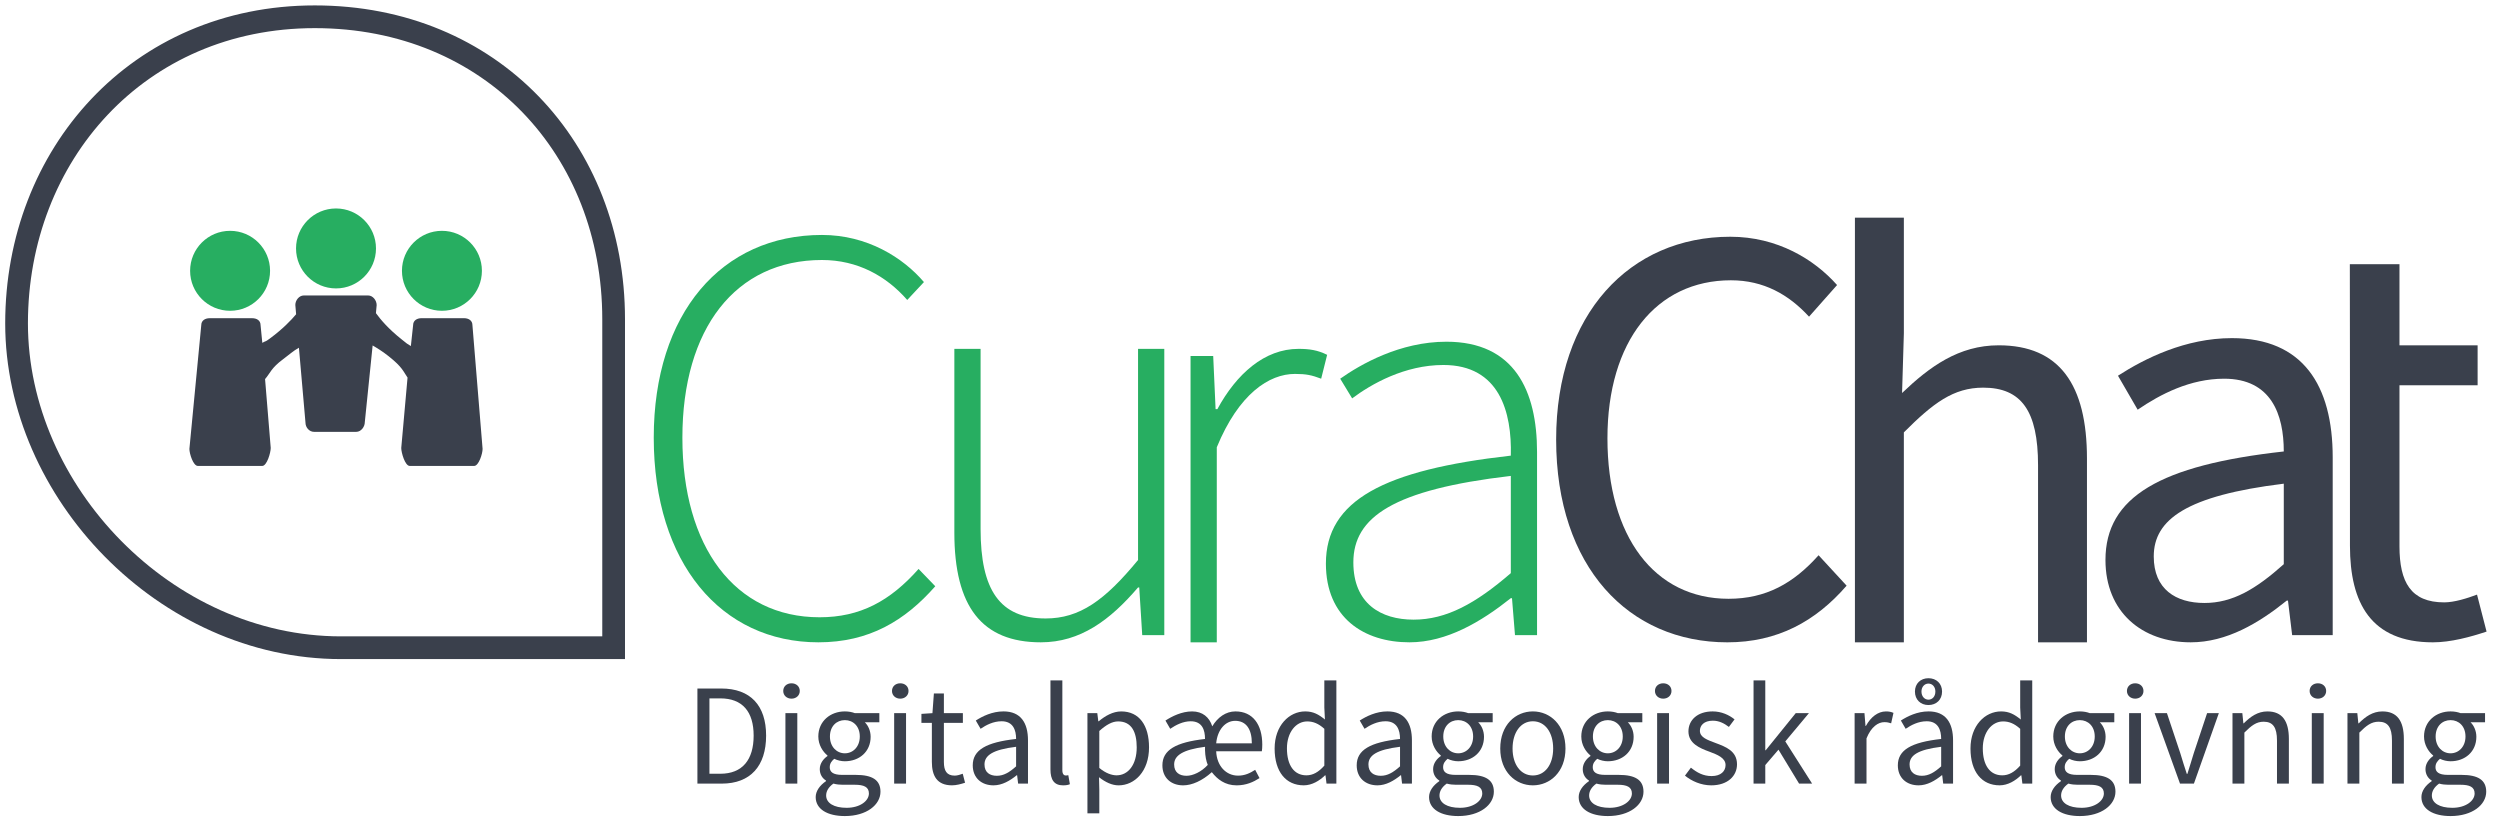
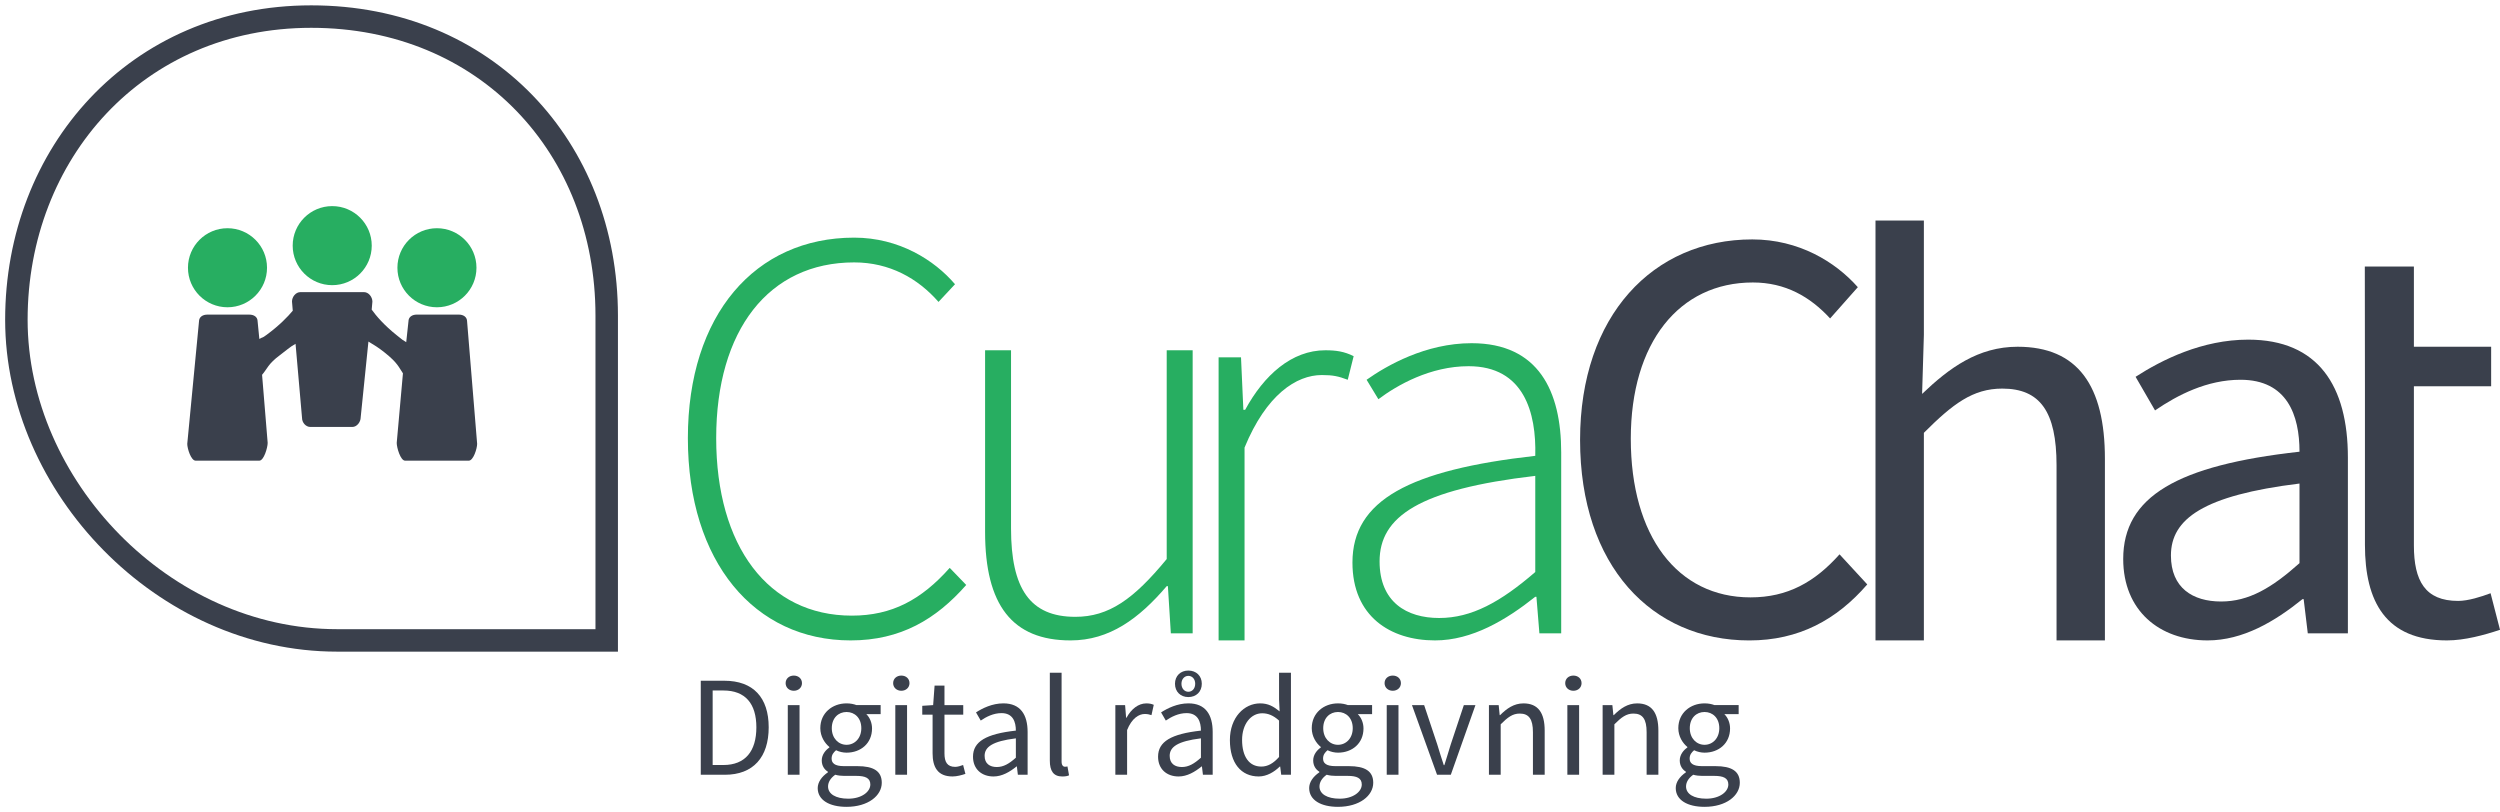
- <svg xmlns="http://www.w3.org/2000/svg" version="1.1" id="Layer_1" x="0px" y="0px" width="220px" height="72.238px" viewBox="0 0 220 72.238" enable-background="new 0 0 220 72.238" xml:space="preserve">
+ <svg xmlns="http://www.w3.org/2000/svg" version="1.1" id="Layer_1" x="0px" y="0px" width="222.513px" height="72.238px" viewBox="0 0 222.513 72.238" enable-background="new 0 0 222.513 72.238" xml:space="preserve">
  <g>
    <g>
      <path fill="none" stroke="#3A404C" stroke-width="2" stroke-miterlimit="10" d="M1.458,28.46    c0-14.806,10.689-26.984,26.244-26.984C43.251,1.477,54,13.135,54,28.088v0.005V57H30.18h-0.175    C14.54,57,1.458,43.258,1.458,28.46z" />
    </g>
    <g>
      <circle fill="#27AE61" cx="29.569" cy="21.863" r="3.518" />
      <circle fill="#27AE61" cx="20.248" cy="23.831" r="3.518" />
      <circle fill="#27AE61" cx="38.89" cy="23.831" r="3.518" />
      <path fill="#3A404C" d="M41.574,28.616c0-0.411-0.334-0.616-0.746-0.616h-3.728c-0.412,0-0.746,0.205-0.746,0.616l-0.198,1.838    c-0.427-0.262-0.246-0.141-0.791-0.572c-1.199-0.948-1.902-1.795-2.283-2.325l0.064-0.709c0-0.411-0.334-0.847-0.746-0.847h-5.666    c-0.412,0-0.745,0.425-0.745,0.836l0.069,0.819c-0.445,0.53-1.178,1.297-2.317,2.138c-0.478,0.353-0.257,0.145-0.658,0.376    l-0.153-1.556c0-0.413-0.334-0.612-0.746-0.612h-3.727c-0.412,0-0.746,0.205-0.746,0.616l-1.044,10.887    c0,0.413,0.333,1.497,0.745,1.497h5.666c0.412,0,0.746-1.172,0.746-1.584l-0.498-6.059c0.463-0.531,0.528-0.97,1.603-1.762    c0.472-0.346,0.912-0.75,1.376-0.996l0.578,6.6c0,0.412,0.334,0.801,0.746,0.801h3.728c0.412,0,0.746-0.441,0.746-0.853    l0.689-6.749c0.454,0.265,0.927,0.566,1.404,0.945c1.239,0.979,1.294,1.351,1.668,1.883l-0.554,6.196    c0,0.411,0.334,1.578,0.746,1.578h5.667c0.411,0,0.745-1.084,0.745-1.497L41.574,28.616z" />
    </g>
  </g>
  <g>
-     <path fill="#3A404C" d="M61.372,60.589h2.092c2.577,0,3.954,1.492,3.954,4.146c0,2.666-1.377,4.223-3.903,4.223h-2.143V60.589z    M63.387,68.09c1.952,0,2.934-1.237,2.934-3.355c0-2.104-0.982-3.278-2.934-3.278h-0.957v6.634H63.387z" />
-     <path fill="#3A404C" d="M68.925,60.806c0-0.408,0.319-0.676,0.727-0.676s0.728,0.268,0.728,0.676c0,0.396-0.319,0.676-0.728,0.676   S68.925,61.201,68.925,60.806z M69.117,62.758h1.046v6.199h-1.046V62.758z" />
-     <path fill="#3A404C" d="M72.689,68.74v-0.051c-0.307-0.191-0.549-0.523-0.549-1.008c0-0.523,0.357-0.932,0.676-1.148v-0.051   c-0.408-0.332-0.804-0.932-0.804-1.671c0-1.353,1.071-2.207,2.334-2.207c0.344,0,0.65,0.063,0.88,0.153h2.156v0.804h-1.276   c0.293,0.28,0.51,0.752,0.51,1.275c0,1.326-1.008,2.155-2.271,2.155c-0.306,0-0.651-0.076-0.931-0.217   c-0.217,0.191-0.396,0.396-0.396,0.74c0,0.396,0.255,0.676,1.097,0.676h1.199c1.441,0,2.168,0.446,2.168,1.48   c0,1.147-1.211,2.143-3.138,2.143c-1.518,0-2.564-0.6-2.564-1.671C71.784,69.62,72.128,69.123,72.689,68.74z M74.5,71.087   c1.187,0,1.964-0.612,1.964-1.263c0-0.574-0.446-0.766-1.25-0.766h-1.071c-0.243,0-0.536-0.025-0.804-0.102   c-0.446,0.319-0.638,0.688-0.638,1.046C72.702,70.666,73.378,71.087,74.5,71.087z M75.662,64.812c0-0.906-0.587-1.441-1.314-1.441   s-1.314,0.535-1.314,1.441c0,0.905,0.6,1.479,1.314,1.479S75.662,65.717,75.662,64.812z" />
-     <path fill="#3A404C" d="M78.495,60.806c0-0.408,0.319-0.676,0.727-0.676s0.728,0.268,0.728,0.676c0,0.396-0.319,0.676-0.728,0.676   S78.495,61.201,78.495,60.806z M78.686,62.758h1.046v6.199h-1.046V62.758z" />
-     <path fill="#3A404C" d="M82.003,63.612h-0.918v-0.791l0.97-0.063l0.127-1.735h0.88v1.735h1.671v0.854h-1.671v3.444   c0,0.765,0.243,1.199,0.957,1.199c0.217,0,0.498-0.09,0.702-0.166l0.204,0.791c-0.345,0.114-0.766,0.229-1.148,0.229   c-1.327,0-1.773-0.842-1.773-2.066V63.612z" />
-     <path fill="#3A404C" d="M89.417,65.028c0-0.791-0.268-1.557-1.276-1.557c-0.727,0-1.365,0.332-1.85,0.663l-0.421-0.727   c0.574-0.37,1.441-0.804,2.437-0.804c1.518,0,2.156,1.008,2.156,2.551v3.802h-0.868l-0.089-0.74H89.48   c-0.6,0.485-1.288,0.894-2.054,0.894c-1.046,0-1.824-0.65-1.824-1.761C85.602,65.998,86.776,65.321,89.417,65.028z M87.72,68.269   c0.6,0,1.097-0.294,1.697-0.829v-1.723c-2.08,0.255-2.781,0.766-2.781,1.557C86.635,67.975,87.107,68.269,87.72,68.269z" />
-     <path fill="#3A404C" d="M92.441,59.875h1.046v7.908c0,0.332,0.14,0.459,0.293,0.459c0.064,0,0.115,0,0.23-0.025l0.14,0.791   c-0.14,0.064-0.319,0.103-0.6,0.103c-0.791,0-1.11-0.498-1.11-1.403V59.875z" />
-     <path fill="#3A404C" d="M96.74,69.48v2.092h-1.046v-8.814h0.868l0.089,0.714h0.038c0.562-0.472,1.25-0.867,1.977-0.867   c1.595,0,2.449,1.237,2.449,3.163c0,2.105-1.263,3.343-2.679,3.343c-0.574,0-1.148-0.269-1.722-0.715L96.74,69.48z M98.258,68.229   c1.021,0,1.773-0.931,1.773-2.462c0-1.364-0.459-2.283-1.633-2.283c-0.523,0-1.046,0.294-1.659,0.842v3.253   C97.302,68.052,97.85,68.229,98.258,68.229z" />
-     <path fill="#3A404C" d="M102.559,63.408c0.574-0.37,1.429-0.804,2.347-0.804s1.518,0.51,1.773,1.313   c0.485-0.804,1.199-1.313,2.041-1.313c1.518,0,2.36,1.147,2.36,2.921c0,0.229-0.013,0.434-0.038,0.587h-4.018   c0.051,1.288,0.867,2.144,1.926,2.144c0.599,0,1.046-0.217,1.505-0.511l0.383,0.728c-0.536,0.344-1.174,0.638-2.016,0.638   c-1.033,0-1.709-0.549-2.181-1.161c-0.842,0.753-1.735,1.161-2.526,1.161c-1.046,0-1.824-0.65-1.824-1.761   c0-1.352,1.174-2.028,3.75-2.321c0-0.791-0.242-1.557-1.263-1.557c-0.676,0-1.314,0.332-1.799,0.663L102.559,63.408z    M104.409,68.269c0.574,0,1.314-0.345,1.875-0.957c-0.14-0.319-0.229-0.804-0.242-1.275v-0.319   c-1.964,0.255-2.717,0.766-2.717,1.557C103.324,67.975,103.796,68.269,104.409,68.269z M110.162,65.411   c0-1.276-0.523-1.978-1.467-1.978c-0.854,0-1.556,0.766-1.671,1.978H110.162z" />
-     <path fill="#3A404C" d="M114.858,62.604c0.715,0,1.187,0.268,1.735,0.714l-0.052-1.059v-2.385h1.06v9.082h-0.868l-0.089-0.728   h-0.038c-0.485,0.473-1.148,0.881-1.876,0.881c-1.556,0-2.563-1.174-2.563-3.24C112.167,63.854,113.442,62.604,114.858,62.604z    M114.961,68.229c0.573,0,1.071-0.28,1.581-0.854v-3.24c-0.522-0.472-0.995-0.65-1.505-0.65c-0.995,0-1.786,0.957-1.786,2.373   C113.251,67.337,113.876,68.229,114.961,68.229z" />
-     <path fill="#3A404C" d="M123.203,65.028c0-0.791-0.268-1.557-1.275-1.557c-0.727,0-1.365,0.332-1.85,0.663l-0.421-0.727   c0.574-0.37,1.441-0.804,2.437-0.804c1.518,0,2.155,1.008,2.155,2.551v3.802h-0.867l-0.089-0.74h-0.025   c-0.6,0.485-1.289,0.894-2.054,0.894c-1.047,0-1.824-0.65-1.824-1.761C119.39,65.998,120.562,65.321,123.203,65.028z    M121.507,68.269c0.6,0,1.097-0.294,1.696-0.829v-1.723c-2.079,0.255-2.78,0.766-2.78,1.557   C120.423,67.975,120.895,68.269,121.507,68.269z" />
-     <path fill="#3A404C" d="M126.662,68.74v-0.051c-0.306-0.191-0.548-0.523-0.548-1.008c0-0.523,0.356-0.932,0.676-1.148v-0.051   c-0.408-0.332-0.804-0.932-0.804-1.671c0-1.353,1.071-2.207,2.334-2.207c0.345,0,0.651,0.063,0.881,0.153h2.155v0.804h-1.275   c0.293,0.28,0.511,0.752,0.511,1.275c0,1.326-1.008,2.155-2.271,2.155c-0.306,0-0.65-0.076-0.931-0.217   c-0.217,0.191-0.396,0.396-0.396,0.74c0,0.396,0.255,0.676,1.097,0.676h1.199c1.441,0,2.169,0.446,2.169,1.48   c0,1.147-1.212,2.143-3.139,2.143c-1.518,0-2.563-0.6-2.563-1.671C125.757,69.62,126.102,69.123,126.662,68.74z M128.474,71.087   c1.187,0,1.965-0.612,1.965-1.263c0-0.574-0.446-0.766-1.25-0.766h-1.072c-0.242,0-0.535-0.025-0.804-0.102   c-0.446,0.319-0.638,0.688-0.638,1.046C126.675,70.666,127.352,71.087,128.474,71.087z M129.635,64.812   c0-0.906-0.587-1.441-1.314-1.441c-0.727,0-1.313,0.535-1.313,1.441c0,0.905,0.6,1.479,1.313,1.479   C129.035,66.291,129.635,65.717,129.635,64.812z" />
-     <path fill="#3A404C" d="M134.892,62.604c1.518,0,2.87,1.187,2.87,3.266c0,2.054-1.353,3.24-2.87,3.24   c-1.519,0-2.87-1.187-2.87-3.24C132.021,63.791,133.373,62.604,134.892,62.604z M134.892,68.242c1.071,0,1.786-0.956,1.786-2.372   c0-1.429-0.715-2.398-1.786-2.398c-1.059,0-1.786,0.97-1.786,2.398C133.105,67.286,133.833,68.242,134.892,68.242z" />
-     <path fill="#3A404C" d="M139.83,68.74v-0.051c-0.306-0.191-0.548-0.523-0.548-1.008c0-0.523,0.356-0.932,0.676-1.148v-0.051   c-0.408-0.332-0.804-0.932-0.804-1.671c0-1.353,1.071-2.207,2.334-2.207c0.345,0,0.651,0.063,0.881,0.153h2.155v0.804h-1.275   c0.293,0.28,0.511,0.752,0.511,1.275c0,1.326-1.008,2.155-2.271,2.155c-0.306,0-0.65-0.076-0.931-0.217   c-0.217,0.191-0.396,0.396-0.396,0.74c0,0.396,0.255,0.676,1.097,0.676h1.199c1.441,0,2.169,0.446,2.169,1.48   c0,1.147-1.212,2.143-3.139,2.143c-1.518,0-2.563-0.6-2.563-1.671C138.925,69.62,139.27,69.123,139.83,68.74z M141.642,71.087   c1.187,0,1.965-0.612,1.965-1.263c0-0.574-0.446-0.766-1.25-0.766h-1.072c-0.242,0-0.535-0.025-0.804-0.102   c-0.446,0.319-0.638,0.688-0.638,1.046C139.843,70.666,140.52,71.087,141.642,71.087z M142.803,64.812   c0-0.906-0.587-1.441-1.314-1.441c-0.727,0-1.313,0.535-1.313,1.441c0,0.905,0.6,1.479,1.313,1.479   C142.203,66.291,142.803,65.717,142.803,64.812z" />
-     <path fill="#3A404C" d="M145.636,60.806c0-0.408,0.319-0.676,0.728-0.676s0.727,0.268,0.727,0.676c0,0.396-0.318,0.676-0.727,0.676   S145.636,61.201,145.636,60.806z M145.827,62.758h1.046v6.199h-1.046V62.758z" />
-     <path fill="#3A404C" d="M148.8,67.554c0.536,0.434,1.085,0.74,1.824,0.74c0.816,0,1.225-0.434,1.225-0.97   c0-0.638-0.739-0.918-1.416-1.174c-0.88-0.318-1.85-0.739-1.85-1.785c0-0.995,0.791-1.761,2.131-1.761   c0.778,0,1.454,0.318,1.926,0.701l-0.497,0.664c-0.421-0.319-0.868-0.549-1.416-0.549c-0.778,0-1.136,0.421-1.136,0.893   c0,0.587,0.677,0.804,1.378,1.071c0.893,0.332,1.888,0.702,1.888,1.876c0,1.008-0.804,1.85-2.271,1.85   c-0.88,0-1.722-0.37-2.309-0.854L148.8,67.554z" />
-     <path fill="#3A404C" d="M154.312,59.875h1.033v6.148h0.038l2.641-3.266h1.161l-2.079,2.487l2.359,3.712h-1.147l-1.812-2.985   l-1.161,1.353v1.633h-1.033V59.875z" />
-     <path fill="#3A404C" d="M163.206,62.758h0.867l0.09,1.122h0.038c0.421-0.778,1.059-1.275,1.761-1.275   c0.268,0,0.459,0.038,0.663,0.128l-0.204,0.918c-0.204-0.063-0.345-0.102-0.6-0.102c-0.523,0-1.148,0.382-1.569,1.428v3.98h-1.046   V62.758z" />
-     <path fill="#3A404C" d="M170.823,65.028c0-0.791-0.268-1.557-1.275-1.557c-0.728,0-1.365,0.332-1.85,0.663l-0.421-0.727   c0.574-0.37,1.441-0.804,2.437-0.804c1.518,0,2.155,1.008,2.155,2.551v3.802h-0.867l-0.089-0.74h-0.025   c-0.6,0.485-1.289,0.894-2.054,0.894c-1.047,0-1.824-0.65-1.824-1.761C167.01,65.998,168.183,65.321,170.823,65.028z    M169.127,68.269c0.6,0,1.097-0.294,1.696-0.829v-1.723c-2.079,0.255-2.78,0.766-2.78,1.557   C168.043,67.975,168.515,68.269,169.127,68.269z M168.515,60.856c0-0.701,0.497-1.173,1.187-1.173c0.701,0,1.199,0.472,1.199,1.173   c0,0.715-0.498,1.187-1.199,1.187C169.012,62.043,168.515,61.571,168.515,60.856z M170.313,60.856c0-0.421-0.269-0.701-0.612-0.701   c-0.332,0-0.612,0.28-0.612,0.701c0,0.434,0.28,0.715,0.612,0.715C170.045,61.571,170.313,61.29,170.313,60.856z" />
-     <path fill="#3A404C" d="M176.094,62.604c0.715,0,1.187,0.268,1.735,0.714l-0.052-1.059v-2.385h1.06v9.082h-0.868l-0.089-0.728   h-0.038c-0.485,0.473-1.148,0.881-1.875,0.881c-1.557,0-2.564-1.174-2.564-3.24C173.402,63.854,174.678,62.604,176.094,62.604z    M176.196,68.229c0.573,0,1.071-0.28,1.581-0.854v-3.24c-0.522-0.472-0.994-0.65-1.505-0.65c-0.995,0-1.786,0.957-1.786,2.373   C174.486,67.337,175.111,68.229,176.196,68.229z" />
-     <path fill="#3A404C" d="M181.364,68.74v-0.051c-0.306-0.191-0.548-0.523-0.548-1.008c0-0.523,0.356-0.932,0.676-1.148v-0.051   c-0.408-0.332-0.804-0.932-0.804-1.671c0-1.353,1.071-2.207,2.334-2.207c0.345,0,0.651,0.063,0.881,0.153h2.155v0.804h-1.275   c0.293,0.28,0.51,0.752,0.51,1.275c0,1.326-1.007,2.155-2.271,2.155c-0.306,0-0.65-0.076-0.931-0.217   c-0.217,0.191-0.396,0.396-0.396,0.74c0,0.396,0.255,0.676,1.097,0.676h1.199c1.441,0,2.169,0.446,2.169,1.48   c0,1.147-1.212,2.143-3.139,2.143c-1.518,0-2.563-0.6-2.563-1.671C180.459,69.62,180.803,69.123,181.364,68.74z M183.176,71.087   c1.187,0,1.965-0.612,1.965-1.263c0-0.574-0.446-0.766-1.25-0.766h-1.072c-0.242,0-0.535-0.025-0.804-0.102   c-0.446,0.319-0.638,0.688-0.638,1.046C181.377,70.666,182.054,71.087,183.176,71.087z M184.337,64.812   c0-0.906-0.587-1.441-1.314-1.441c-0.727,0-1.313,0.535-1.313,1.441c0,0.905,0.6,1.479,1.313,1.479   C183.737,66.291,184.337,65.717,184.337,64.812z" />
-     <path fill="#3A404C" d="M187.17,60.806c0-0.408,0.319-0.676,0.728-0.676s0.727,0.268,0.727,0.676c0,0.396-0.318,0.676-0.727,0.676   S187.17,61.201,187.17,60.806z M187.361,62.758h1.046v6.199h-1.046V62.758z" />
-     <path fill="#3A404C" d="M189.607,62.758h1.084l1.174,3.521c0.179,0.612,0.383,1.237,0.574,1.824h0.051   c0.179-0.587,0.383-1.212,0.562-1.824l1.173-3.521h1.033l-2.193,6.199h-1.225L189.607,62.758z" />
-     <path fill="#3A404C" d="M196.459,62.758h0.867l0.09,0.893h0.038c0.587-0.587,1.225-1.046,2.079-1.046   c1.302,0,1.888,0.842,1.888,2.424v3.929h-1.046v-3.789c0-1.16-0.356-1.658-1.173-1.658c-0.639,0-1.072,0.332-1.697,0.957v4.49   h-1.046V62.758z" />
-     <path fill="#3A404C" d="M203.247,60.806c0-0.408,0.319-0.676,0.728-0.676s0.727,0.268,0.727,0.676c0,0.396-0.318,0.676-0.727,0.676   S203.247,61.201,203.247,60.806z M203.438,62.758h1.046v6.199h-1.046V62.758z" />
-     <path fill="#3A404C" d="M206.577,62.758h0.867l0.09,0.893h0.038c0.587-0.587,1.225-1.046,2.079-1.046   c1.302,0,1.888,0.842,1.888,2.424v3.929h-1.046v-3.789c0-1.16-0.356-1.658-1.173-1.658c-0.639,0-1.072,0.332-1.697,0.957v4.49   h-1.046V62.758z" />
-     <path fill="#3A404C" d="M213.99,68.74v-0.051c-0.306-0.191-0.548-0.523-0.548-1.008c0-0.523,0.356-0.932,0.676-1.148v-0.051   c-0.408-0.332-0.804-0.932-0.804-1.671c0-1.353,1.071-2.207,2.334-2.207c0.345,0,0.651,0.063,0.881,0.153h2.155v0.804h-1.275   c0.293,0.28,0.511,0.752,0.511,1.275c0,1.326-1.008,2.155-2.271,2.155c-0.306,0-0.65-0.076-0.931-0.217   c-0.217,0.191-0.396,0.396-0.396,0.74c0,0.396,0.255,0.676,1.097,0.676h1.199c1.441,0,2.169,0.446,2.169,1.48   c0,1.147-1.212,2.143-3.139,2.143c-1.518,0-2.563-0.6-2.563-1.671C213.085,69.62,213.43,69.123,213.99,68.74z M215.802,71.087   c1.187,0,1.965-0.612,1.965-1.263c0-0.574-0.446-0.766-1.25-0.766h-1.072c-0.242,0-0.535-0.025-0.804-0.102   c-0.446,0.319-0.638,0.688-0.638,1.046C214.003,70.666,214.68,71.087,215.802,71.087z M216.963,64.812   c0-0.906-0.587-1.441-1.314-1.441c-0.727,0-1.313,0.535-1.313,1.441c0,0.905,0.6,1.479,1.313,1.479   C216.363,66.291,216.963,65.717,216.963,64.812z" />
+     <path fill="#3A404C" d="M62.372,60.589h2.092c2.577,0,3.954,1.492,3.954,4.146c0,2.666-1.377,4.223-3.903,4.223h-2.143V60.589z    M64.387,68.09c1.952,0,2.934-1.237,2.934-3.355c0-2.104-0.982-3.278-2.934-3.278h-0.957v6.634H64.387z" />
+     <path fill="#3A404C" d="M69.925,60.806c0-0.408,0.319-0.676,0.727-0.676s0.728,0.268,0.728,0.676c0,0.396-0.319,0.676-0.728,0.676   S69.925,61.201,69.925,60.806z M70.117,62.758h1.046v6.199h-1.046V62.758z" />
+     <path fill="#3A404C" d="M73.689,68.74v-0.051c-0.307-0.191-0.549-0.523-0.549-1.008c0-0.523,0.357-0.932,0.676-1.148v-0.051   c-0.408-0.332-0.804-0.932-0.804-1.671c0-1.353,1.071-2.207,2.334-2.207c0.344,0,0.65,0.063,0.88,0.153h2.156v0.804h-1.276   c0.293,0.28,0.51,0.752,0.51,1.275c0,1.326-1.008,2.155-2.271,2.155c-0.306,0-0.651-0.076-0.931-0.217   c-0.217,0.191-0.396,0.396-0.396,0.74c0,0.396,0.255,0.676,1.097,0.676h1.199c1.441,0,2.168,0.446,2.168,1.48   c0,1.147-1.211,2.143-3.138,2.143c-1.518,0-2.564-0.6-2.564-1.671C72.784,69.62,73.128,69.123,73.689,68.74z M75.5,71.087   c1.187,0,1.964-0.612,1.964-1.263c0-0.574-0.446-0.766-1.25-0.766h-1.071c-0.243,0-0.536-0.025-0.804-0.102   c-0.446,0.319-0.638,0.688-0.638,1.046C73.702,70.666,74.378,71.087,75.5,71.087z M76.662,64.812c0-0.906-0.587-1.441-1.314-1.441   s-1.314,0.535-1.314,1.441c0,0.905,0.6,1.479,1.314,1.479S76.662,65.717,76.662,64.812z" />
+     <path fill="#3A404C" d="M79.495,60.806c0-0.408,0.319-0.676,0.728-0.676s0.727,0.268,0.727,0.676c0,0.396-0.319,0.676-0.727,0.676   S79.495,61.201,79.495,60.806z M79.687,62.758h1.046v6.199h-1.046V62.758z" />
+     <path fill="#3A404C" d="M83.004,63.612h-0.918v-0.791l0.969-0.063l0.128-1.735h0.88v1.735h1.671v0.854h-1.671v3.444   c0,0.765,0.243,1.199,0.957,1.199c0.217,0,0.498-0.09,0.702-0.166l0.204,0.791c-0.345,0.114-0.766,0.229-1.148,0.229   c-1.327,0-1.773-0.842-1.773-2.066V63.612z" />
+     <path fill="#3A404C" d="M90.417,65.028c0-0.791-0.268-1.557-1.276-1.557c-0.727,0-1.365,0.332-1.85,0.663l-0.421-0.727   c0.574-0.37,1.441-0.804,2.437-0.804c1.518,0,2.156,1.008,2.156,2.551v3.802h-0.868l-0.089-0.74H90.48   c-0.6,0.485-1.288,0.894-2.054,0.894c-1.046,0-1.824-0.65-1.824-1.761C86.602,65.998,87.776,65.321,90.417,65.028z M88.72,68.269   c0.6,0,1.097-0.294,1.697-0.829v-1.723c-2.08,0.255-2.781,0.766-2.781,1.557C87.635,67.975,88.107,68.269,88.72,68.269z" />
+     <path fill="#3A404C" d="M93.441,59.875h1.046v7.908c0,0.332,0.141,0.459,0.293,0.459c0.064,0,0.115,0,0.23-0.025l0.14,0.791   c-0.14,0.064-0.319,0.103-0.6,0.103c-0.791,0-1.11-0.498-1.11-1.403V59.875z" />
+     <path fill="#3A404C" d="M99.272,62.758h0.868l0.089,1.122h0.038c0.421-0.778,1.059-1.275,1.76-1.275   c0.268,0,0.459,0.038,0.664,0.128l-0.204,0.918c-0.204-0.063-0.345-0.102-0.6-0.102c-0.523,0-1.148,0.382-1.569,1.428v3.98h-1.046   V62.758z" />
+     <path fill="#3A404C" d="M106.889,65.028c0-0.791-0.268-1.557-1.276-1.557c-0.727,0-1.365,0.332-1.85,0.663l-0.421-0.727   c0.574-0.37,1.441-0.804,2.437-0.804c1.518,0,2.156,1.008,2.156,2.551v3.802h-0.868l-0.089-0.74h-0.026   c-0.6,0.485-1.288,0.894-2.054,0.894c-1.046,0-1.824-0.65-1.824-1.761C103.075,65.998,104.249,65.321,106.889,65.028z    M105.192,68.269c0.6,0,1.097-0.294,1.697-0.829v-1.723c-2.08,0.255-2.781,0.766-2.781,1.557   C104.108,67.975,104.58,68.269,105.192,68.269z M104.58,60.856c0-0.701,0.498-1.173,1.187-1.173c0.701,0,1.199,0.472,1.199,1.173   c0,0.715-0.498,1.187-1.199,1.187C105.078,62.043,104.58,61.571,104.58,60.856z M106.379,60.856c0-0.421-0.268-0.701-0.612-0.701   c-0.332,0-0.612,0.28-0.612,0.701c0,0.434,0.28,0.715,0.612,0.715C106.111,61.571,106.379,61.29,106.379,60.856z" />
+     <path fill="#3A404C" d="M112.159,62.604c0.714,0,1.186,0.268,1.734,0.714l-0.051-1.059v-2.385h1.059v9.082h-0.867l-0.09-0.728   h-0.038c-0.484,0.473-1.147,0.881-1.875,0.881c-1.556,0-2.564-1.174-2.564-3.24C109.467,63.854,110.743,62.604,112.159,62.604z    M112.261,68.229c0.574,0,1.071-0.28,1.582-0.854v-3.24c-0.523-0.472-0.995-0.65-1.505-0.65c-0.996,0-1.786,0.957-1.786,2.373   C110.552,67.337,111.177,68.229,112.261,68.229z" />
+     <path fill="#3A404C" d="M117.429,68.74v-0.051c-0.306-0.191-0.548-0.523-0.548-1.008c0-0.523,0.356-0.932,0.676-1.148v-0.051   c-0.408-0.332-0.804-0.932-0.804-1.671c0-1.353,1.071-2.207,2.334-2.207c0.345,0,0.651,0.063,0.881,0.153h2.155v0.804h-1.275   c0.293,0.28,0.51,0.752,0.51,1.275c0,1.326-1.007,2.155-2.271,2.155c-0.306,0-0.65-0.076-0.931-0.217   c-0.217,0.191-0.396,0.396-0.396,0.74c0,0.396,0.255,0.676,1.097,0.676h1.199c1.441,0,2.169,0.446,2.169,1.48   c0,1.147-1.212,2.143-3.139,2.143c-1.518,0-2.563-0.6-2.563-1.671C116.523,69.62,116.867,69.123,117.429,68.74z M119.24,71.087   c1.187,0,1.965-0.612,1.965-1.263c0-0.574-0.446-0.766-1.25-0.766h-1.072c-0.242,0-0.535-0.025-0.804-0.102   c-0.446,0.319-0.638,0.688-0.638,1.046C117.441,70.666,118.118,71.087,119.24,71.087z M120.401,64.812   c0-0.906-0.587-1.441-1.314-1.441c-0.727,0-1.313,0.535-1.313,1.441c0,0.905,0.6,1.479,1.313,1.479   C119.802,66.291,120.401,65.717,120.401,64.812z" />
+     <path fill="#3A404C" d="M123.234,60.806c0-0.408,0.319-0.676,0.728-0.676s0.727,0.268,0.727,0.676c0,0.396-0.318,0.676-0.727,0.676   S123.234,61.201,123.234,60.806z M123.426,62.758h1.046v6.199h-1.046V62.758z" />
+     <path fill="#3A404C" d="M125.672,62.758h1.084l1.174,3.521c0.179,0.612,0.383,1.237,0.574,1.824h0.051   c0.179-0.587,0.383-1.212,0.562-1.824l1.173-3.521h1.033l-2.193,6.199h-1.225L125.672,62.758z" />
+     <path fill="#3A404C" d="M132.523,62.758h0.867l0.09,0.893h0.038c0.587-0.587,1.225-1.046,2.079-1.046   c1.302,0,1.888,0.842,1.888,2.424v3.929h-1.046v-3.789c0-1.16-0.356-1.658-1.173-1.658c-0.639,0-1.072,0.332-1.697,0.957v4.49   h-1.046V62.758z" />
+     <path fill="#3A404C" d="M139.312,60.806c0-0.408,0.319-0.676,0.728-0.676s0.727,0.268,0.727,0.676c0,0.396-0.318,0.676-0.727,0.676   S139.312,61.201,139.312,60.806z M139.503,62.758h1.046v6.199h-1.046V62.758z" />
+     <path fill="#3A404C" d="M142.642,62.758h0.867l0.09,0.893h0.038c0.587-0.587,1.225-1.046,2.079-1.046   c1.302,0,1.888,0.842,1.888,2.424v3.929h-1.046v-3.789c0-1.16-0.356-1.658-1.173-1.658c-0.639,0-1.072,0.332-1.697,0.957v4.49   h-1.046V62.758z" />
+     <path fill="#3A404C" d="M150.055,68.74v-0.051c-0.306-0.191-0.548-0.523-0.548-1.008c0-0.523,0.356-0.932,0.676-1.148v-0.051   c-0.408-0.332-0.804-0.932-0.804-1.671c0-1.353,1.071-2.207,2.334-2.207c0.345,0,0.651,0.063,0.881,0.153h2.155v0.804h-1.275   c0.293,0.28,0.511,0.752,0.511,1.275c0,1.326-1.008,2.155-2.271,2.155c-0.306,0-0.65-0.076-0.931-0.217   c-0.217,0.191-0.396,0.396-0.396,0.74c0,0.396,0.255,0.676,1.097,0.676h1.199c1.441,0,2.169,0.446,2.169,1.48   c0,1.147-1.212,2.143-3.139,2.143c-1.518,0-2.563-0.6-2.563-1.671C149.149,69.62,149.494,69.123,150.055,68.74z M151.866,71.087   c1.187,0,1.965-0.612,1.965-1.263c0-0.574-0.446-0.766-1.25-0.766h-1.072c-0.242,0-0.535-0.025-0.804-0.102   c-0.446,0.319-0.638,0.688-0.638,1.046C150.067,70.666,150.744,71.087,151.866,71.087z M153.027,64.812   c0-0.906-0.587-1.441-1.314-1.441c-0.727,0-1.313,0.535-1.313,1.441c0,0.905,0.6,1.479,1.313,1.479   C152.428,66.291,153.027,65.717,153.027,64.812z" />
  </g>
-   <path fill="#27AE61" d="M72.331,20.676c3.988,0,7.138,1.994,8.975,4.147l-1.469,1.574c-1.837-2.1-4.357-3.517-7.505-3.517  c-7.611,0-12.282,6.036-12.282,15.641c0,9.604,4.619,15.799,12.072,15.799c3.569,0,6.193-1.417,8.713-4.252l1.469,1.522  c-2.677,3.044-5.827,4.934-10.288,4.934c-8.555,0-14.486-6.98-14.486-18.003C57.529,27.552,63.513,20.676,72.331,20.676z" />
-   <path fill="#27AE61" d="M83.982,30.7h2.31v15.853c0,5.354,1.679,7.872,5.721,7.872c2.992,0,5.196-1.573,8.135-5.144V30.7h2.31  v25.194h-1.942l-0.263-4.199h-0.105c-2.467,2.889-5.091,4.829-8.555,4.829c-5.196,0-7.61-3.148-7.61-9.657V30.7z" />
-   <path fill="#27AE61" d="M104.767,31.33h1.995l0.21,4.671h0.158c1.68-3.096,4.146-5.301,7.137-5.301c0.946,0,1.681,0.104,2.521,0.525  l-0.525,2.1c-0.84-0.315-1.312-0.42-2.31-0.42c-2.256,0-4.934,1.732-6.876,6.456v17.164h-2.309V31.33z" />
-   <path fill="#27AE61" d="M132.952,40.096c0.104-3.831-0.998-7.977-5.933-7.977c-3.411,0-6.351,1.679-8.03,2.938l-1.05-1.731  c1.785-1.26,5.249-3.255,9.344-3.255c5.982,0,7.977,4.304,7.977,9.709v16.114h-1.941l-0.264-3.254h-0.104  c-2.573,2.047-5.617,3.884-8.924,3.884c-3.988,0-7.348-2.153-7.348-6.929C116.681,44.032,121.771,41.356,132.952,40.096z   M124.396,54.529c2.887,0,5.459-1.416,8.556-4.092V41.88c-10.341,1.208-13.857,3.622-13.857,7.611  C119.095,53.113,121.509,54.529,124.396,54.529z" />
-   <path fill="#3A404C" d="M152.267,20.833c4.145,0,7.398,1.995,9.395,4.251l-2.467,2.783c-1.785-1.943-3.989-3.202-6.876-3.202  c-6.562,0-10.864,5.354-10.864,13.909c0,8.66,4.146,14.119,10.654,14.119c3.307,0,5.722-1.363,7.926-3.831l2.467,2.677  c-2.73,3.149-6.09,4.986-10.497,4.986c-8.66,0-15.064-6.614-15.064-17.846C136.939,27.604,143.447,20.833,152.267,20.833z" />
-   <path fill="#3A404C" d="M163.234,19.154h4.306v10.182l-0.158,5.249c2.414-2.309,4.985-4.198,8.503-4.198  c5.354,0,7.768,3.464,7.768,9.972v16.167h-4.305v-15.59c0-4.775-1.469-6.823-4.829-6.823c-2.623,0-4.408,1.365-6.98,3.937v18.476  h-4.306V19.154z" />
-   <path fill="#3A404C" d="M200.973,39.729c0-3.254-1.102-6.403-5.249-6.403c-2.991,0-5.616,1.364-7.61,2.728l-1.732-2.991  c2.361-1.523,5.932-3.308,10.025-3.308c6.247,0,8.871,4.147,8.871,10.498v15.641h-3.569l-0.367-3.043h-0.106  c-2.467,1.992-5.301,3.673-8.45,3.673c-4.303,0-7.505-2.677-7.505-7.243C185.279,43.718,190.107,40.936,200.973,39.729z   M193.991,53.062c2.468,0,4.515-1.208,6.982-3.413v-7.086c-8.556,1.051-11.443,3.149-11.443,6.404  C189.529,51.854,191.473,53.062,193.991,53.062z" />
-   <path fill="#3A404C" d="M206.786,23.248h4.368v7.139h6.876v3.516h-6.876v14.172c0,3.148,0.997,4.934,3.936,4.934  c0.894,0,2.048-0.367,2.888-0.683l0.84,3.254c-1.418,0.473-3.149,0.945-4.723,0.945c-5.46,0-7.299-3.463-7.299-8.503V33.902" />
+   <g>
+     <path fill="#27AE61" d="M76.026,21.151c3.988,0,7.138,1.994,8.975,4.147l-1.469,1.574c-1.837-2.1-4.357-3.517-7.505-3.517   c-7.611,0-12.282,6.036-12.282,15.641c0,9.604,4.619,15.799,12.072,15.799c3.569,0,6.193-1.417,8.713-4.252l1.469,1.522   C83.321,55.11,80.171,57,75.71,57c-8.555,0-14.486-6.98-14.486-18.003C61.224,28.027,67.208,21.151,76.026,21.151z" />
+     <path fill="#27AE61" d="M87.677,31.176h2.31v15.853c0,5.354,1.679,7.872,5.721,7.872c2.992,0,5.196-1.573,8.135-5.143V31.176h2.31   V56.37h-1.942l-0.263-4.199h-0.105C101.376,55.06,98.752,57,95.288,57c-5.196,0-7.61-3.148-7.61-9.657V31.176z" />
+     <path fill="#27AE61" d="M108.461,31.806h1.995l0.21,4.671h0.158c1.68-3.096,4.146-5.301,7.137-5.301   c0.946,0,1.681,0.104,2.521,0.525l-0.525,2.1c-0.84-0.315-1.312-0.42-2.31-0.42c-2.256,0-4.934,1.732-6.876,6.456V57h-2.309V31.806   z" />
+     <path fill="#27AE61" d="M136.647,40.571c0.104-3.831-0.998-7.977-5.933-7.977c-3.411,0-6.351,1.679-8.03,2.938l-1.05-1.731   c1.785-1.26,5.249-3.255,9.344-3.255c5.982,0,7.977,4.304,7.977,9.71V56.37h-1.941l-0.264-3.254h-0.104   C134.074,55.163,131.03,57,127.723,57c-3.988,0-7.348-2.153-7.348-6.929C120.376,44.508,125.466,41.832,136.647,40.571z    M128.091,55.005c2.887,0,5.459-1.416,8.556-4.092v-8.558c-10.341,1.208-13.857,3.622-13.857,7.611   C122.79,53.589,125.204,55.005,128.091,55.005z" />
+     <path fill="#3A404C" d="M155.961,21.309c4.145,0,7.398,1.995,9.395,4.252l-2.467,2.783c-1.785-1.943-3.989-3.202-6.876-3.202   c-6.562,0-10.864,5.354-10.864,13.909c0,8.66,4.146,14.119,10.654,14.119c3.307,0,5.722-1.363,7.926-3.831l2.467,2.677   c-2.73,3.149-6.09,4.986-10.497,4.986c-8.66,0-15.064-6.614-15.064-17.846C140.634,28.08,147.142,21.309,155.961,21.309z" />
+     <path fill="#3A404C" d="M166.929,19.629h4.306v10.182l-0.158,5.249c2.414-2.309,4.985-4.198,8.503-4.198   c5.353,0,7.768,3.464,7.768,9.972V57h-4.305V41.41c0-4.775-1.469-6.823-4.829-6.823c-2.623,0-4.408,1.365-6.979,3.937V57h-4.306   V19.629z" />
+     <path fill="#3A404C" d="M204.668,40.204c0-3.254-1.102-6.403-5.249-6.403c-2.991,0-5.616,1.364-7.61,2.728l-1.731-2.991   c2.361-1.523,5.932-3.308,10.025-3.308c6.247,0,8.871,4.147,8.871,10.498V56.37h-3.569l-0.367-3.043h-0.106   c-2.467,1.992-5.301,3.673-8.45,3.673c-4.303,0-7.505-2.677-7.505-7.243C188.974,44.193,193.802,41.411,204.668,40.204z    M197.686,53.537c2.468,0,4.515-1.208,6.981-3.413v-7.086c-8.556,1.051-11.443,3.149-11.443,6.404   C193.224,52.329,195.168,53.537,197.686,53.537z" />
+     <path fill="#3A404C" d="M210.481,23.723h4.368v7.139h6.876v3.516h-6.876V48.55c0,3.148,0.997,4.934,3.937,4.934   c0.894,0,2.048-0.367,2.888-0.683l0.84,3.254c-1.418,0.473-3.15,0.945-4.723,0.945c-5.46,0-7.299-3.463-7.299-8.503V34.378" />
+   </g>
</svg>
